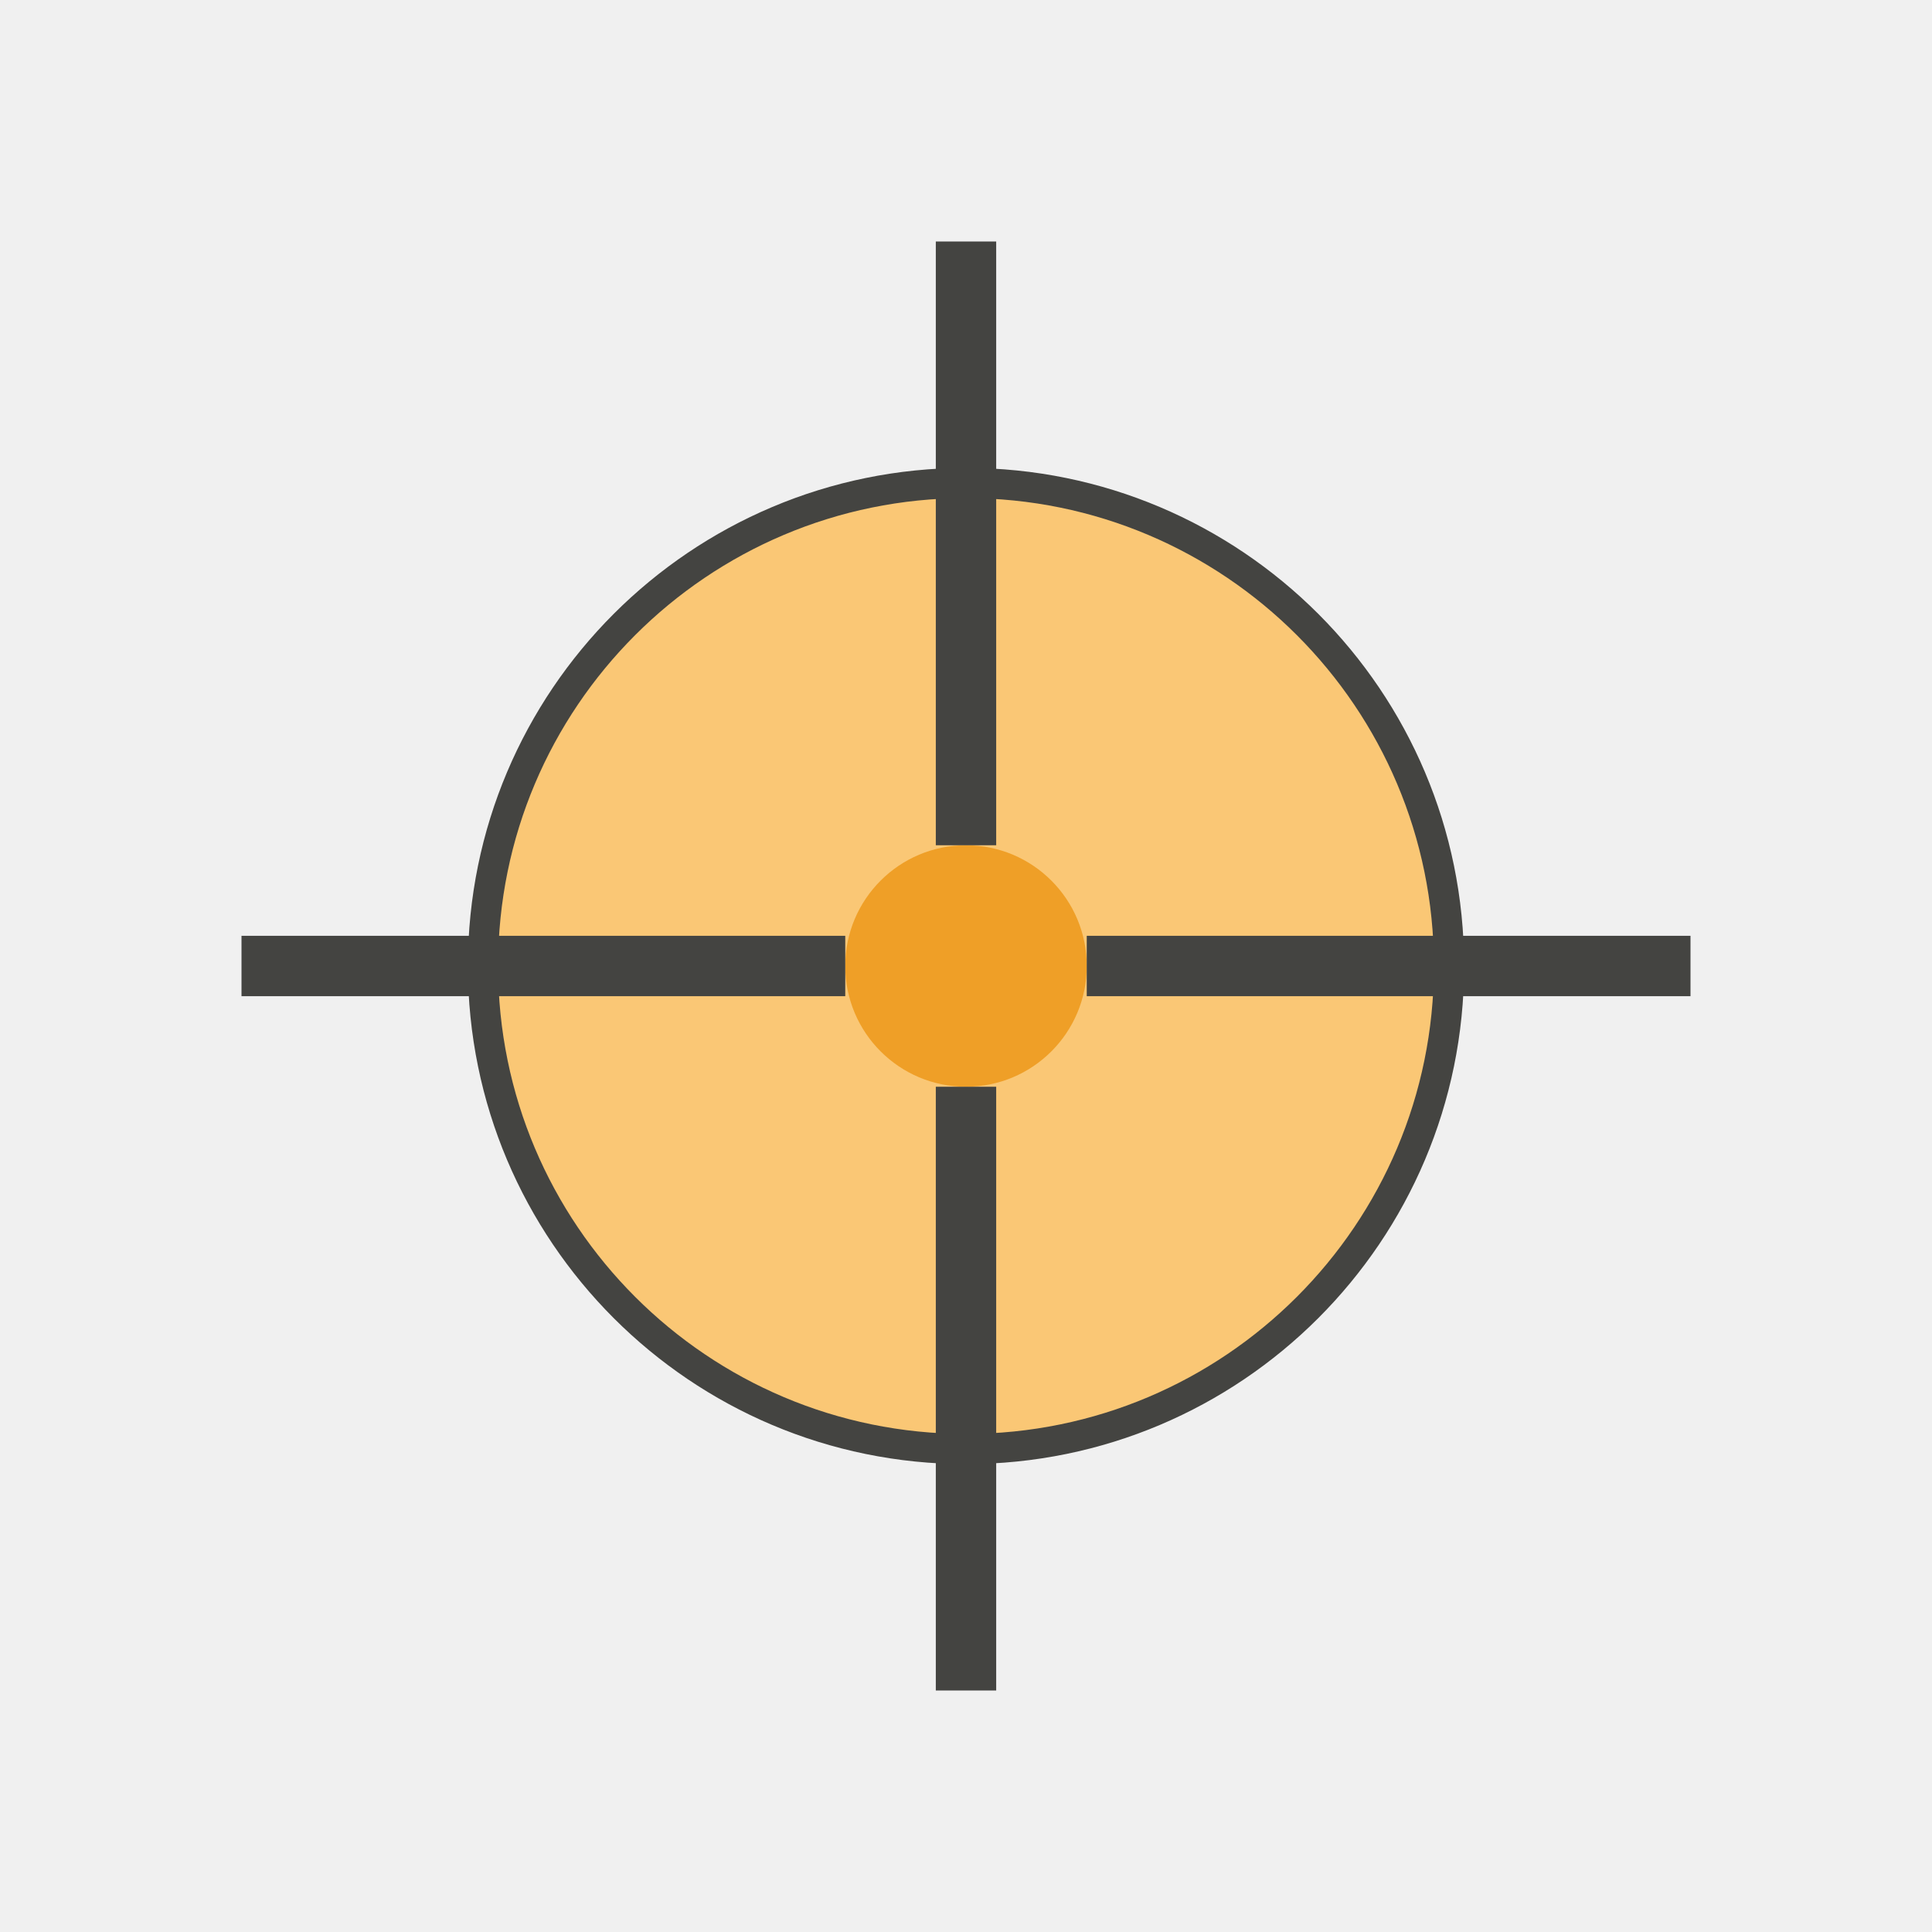
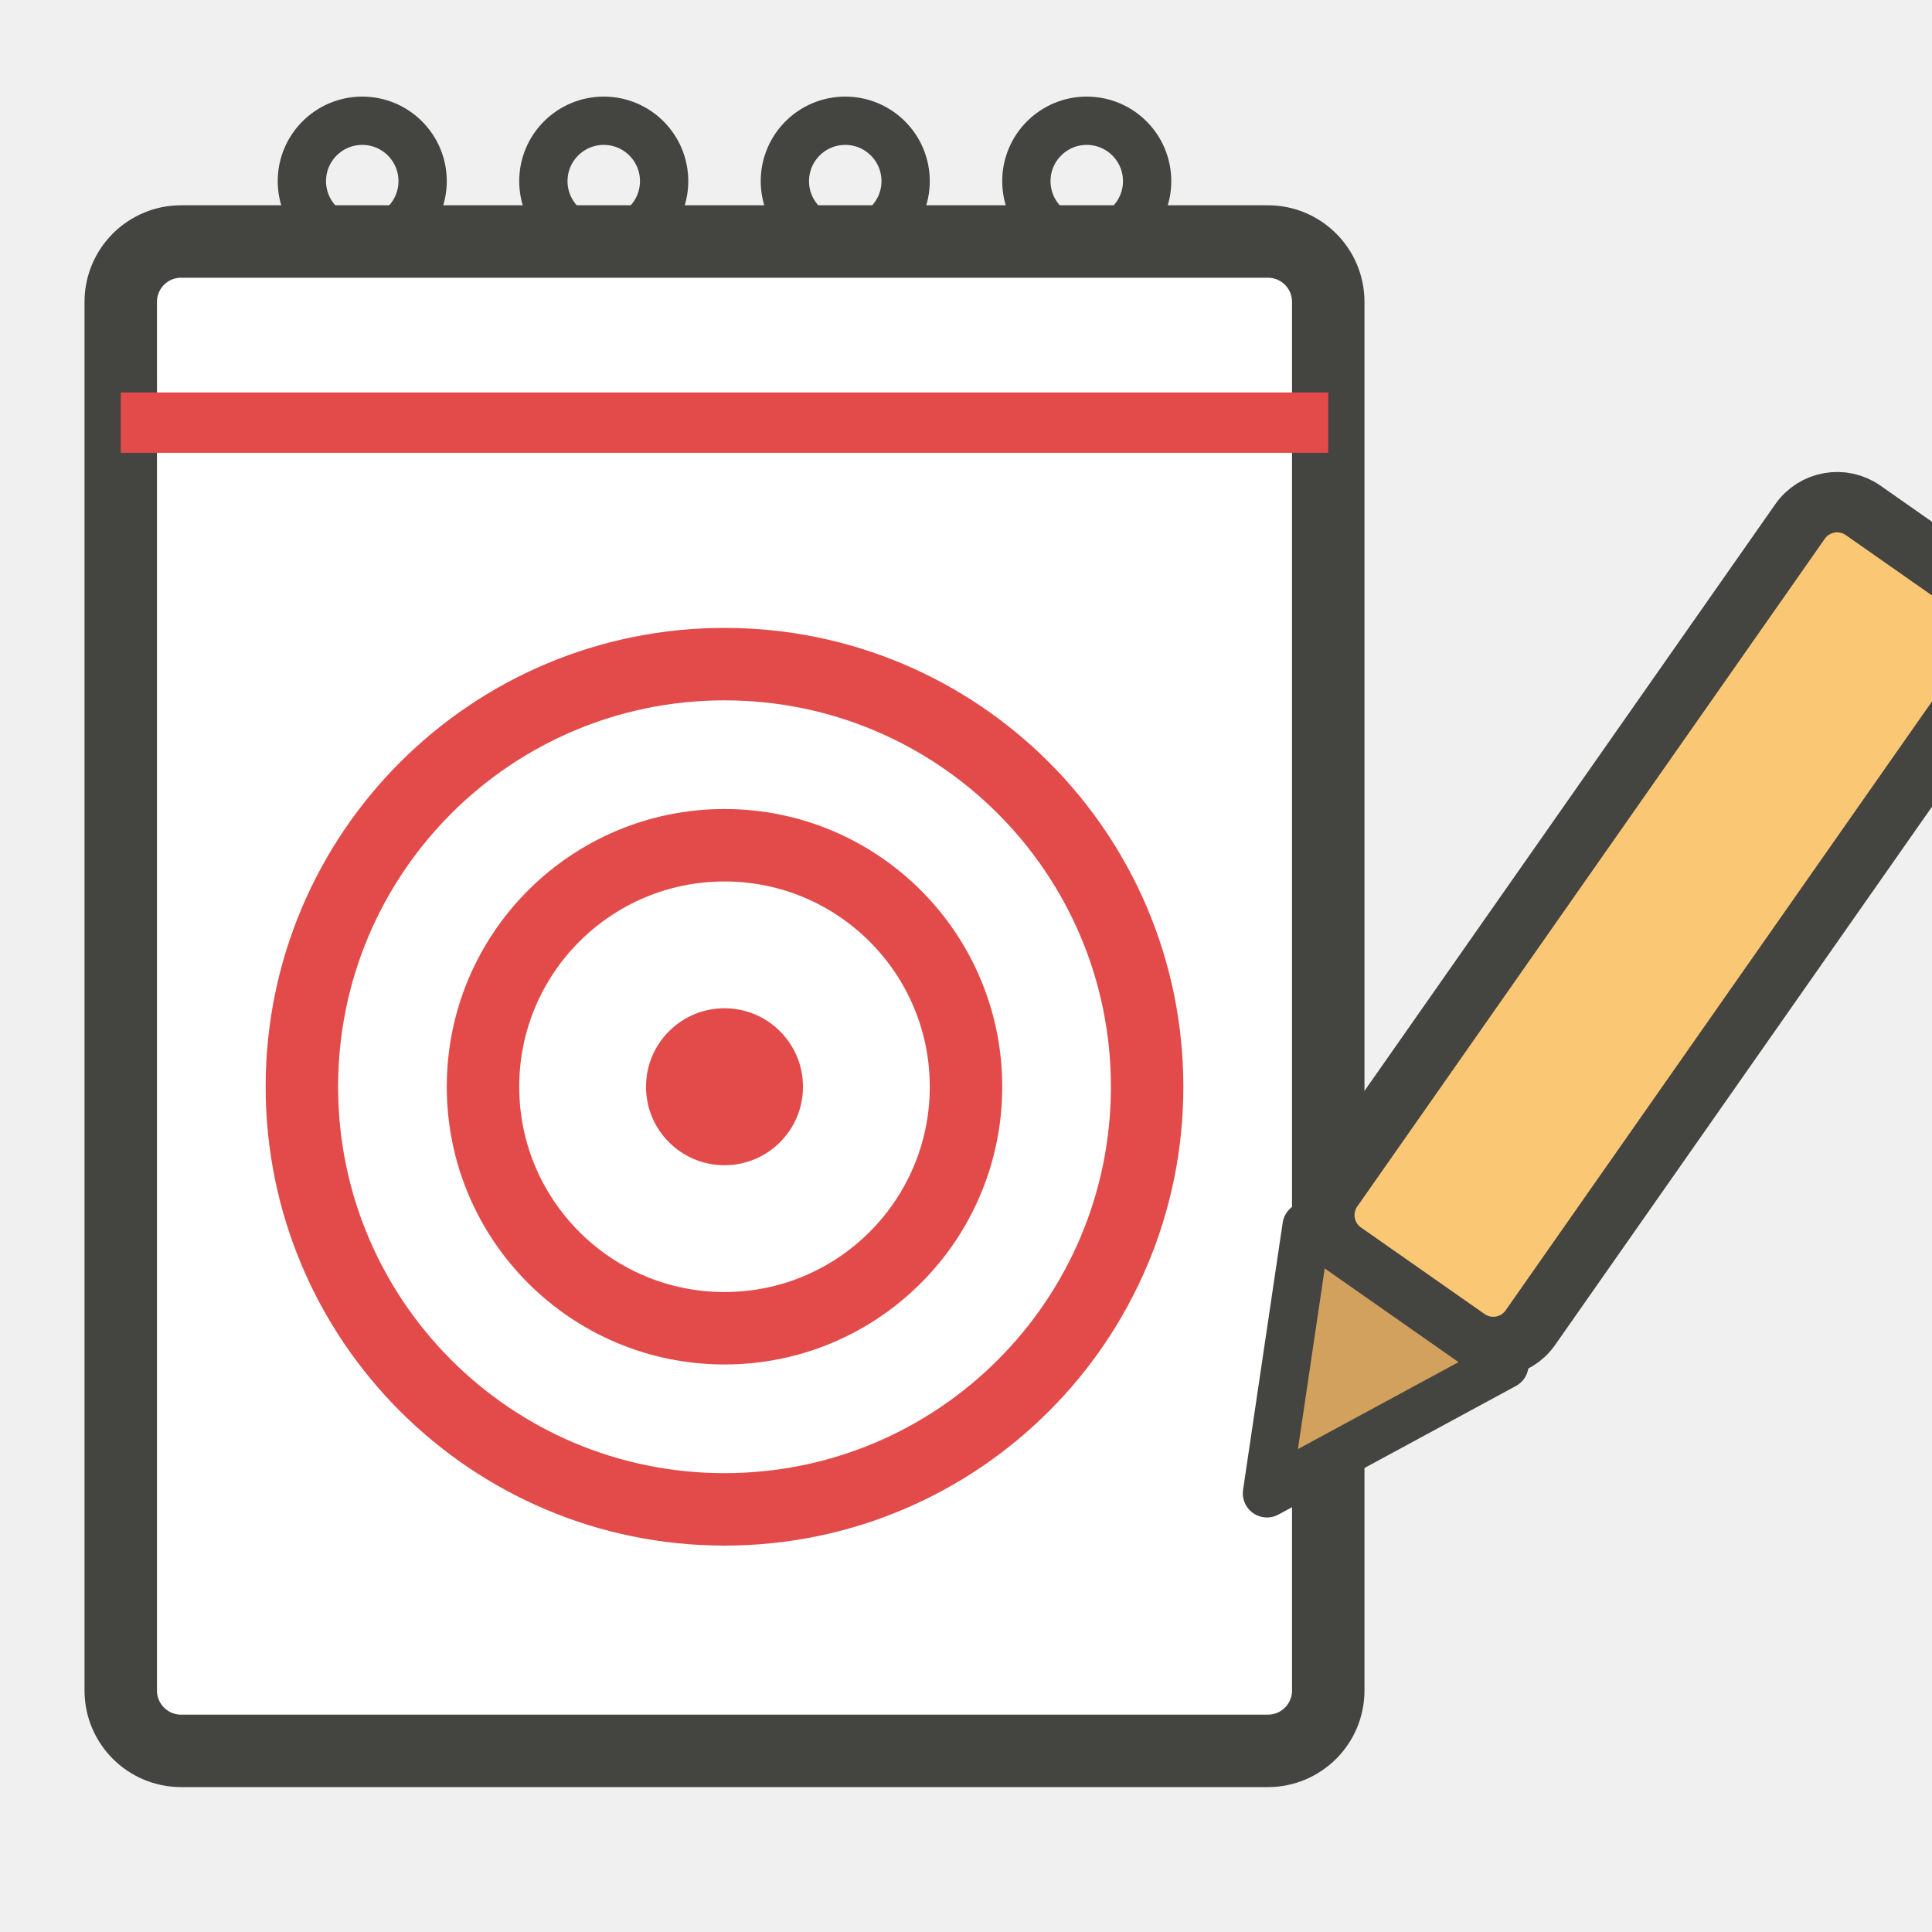
<svg xmlns="http://www.w3.org/2000/svg" viewBox="0 0 64 64">
-   <circle cx="32" cy="32" r="16" fill="#FAC775" stroke="#444441" stroke-width="1" />
-   <circle cx="32" cy="32" r="4" fill="#EF9F27" />
-   <path d="M32 8 L32 28" stroke="#444441" stroke-width="2" />
-   <path d="M32 36 L32 56" stroke="#444441" stroke-width="2" />
-   <path d="M8 32 L28 32" stroke="#444441" stroke-width="2" />
-   <path d="M36 32 L56 32" stroke="#444441" stroke-width="2" />
+   <rect x="4" y="8" width="40" height="50" rx="2" fill="#FFFFFF" stroke="#444441" stroke-width="2.4" />
+   <path d="M4 14h40" stroke="#E24B4A" stroke-width="2" />
+   <circle cx="12" cy="6" r="2" fill="none" stroke="#444441" stroke-width="1.6" />
+   <circle cx="20" cy="6" r="2" fill="none" stroke="#444441" stroke-width="1.6" />
+   <circle cx="28" cy="6" r="2" fill="none" stroke="#444441" stroke-width="1.6" />
+   <circle cx="36" cy="6" r="2" fill="none" stroke="#444441" stroke-width="1.6" />
+   <circle cx="24" cy="36" r="14" fill="none" stroke="#E24B4A" stroke-width="2.4" />
+   <circle cx="24" cy="36" r="8" fill="none" stroke="#E24B4A" stroke-width="2.4" />
+   <circle cx="24" cy="36" r="2.6" fill="#E24B4A" />
+   <g transform="rotate(35 50 38)">
+     <rect x="46" y="14" width="8" height="30" rx="1.5" fill="#FAC775" stroke="#444441" stroke-width="2" />
+     <path d="M46 44l4 8 4-8z" fill="#D3A15E" stroke="#444441" stroke-width="1.6" stroke-linejoin="round" />
+   </g>
</svg>
